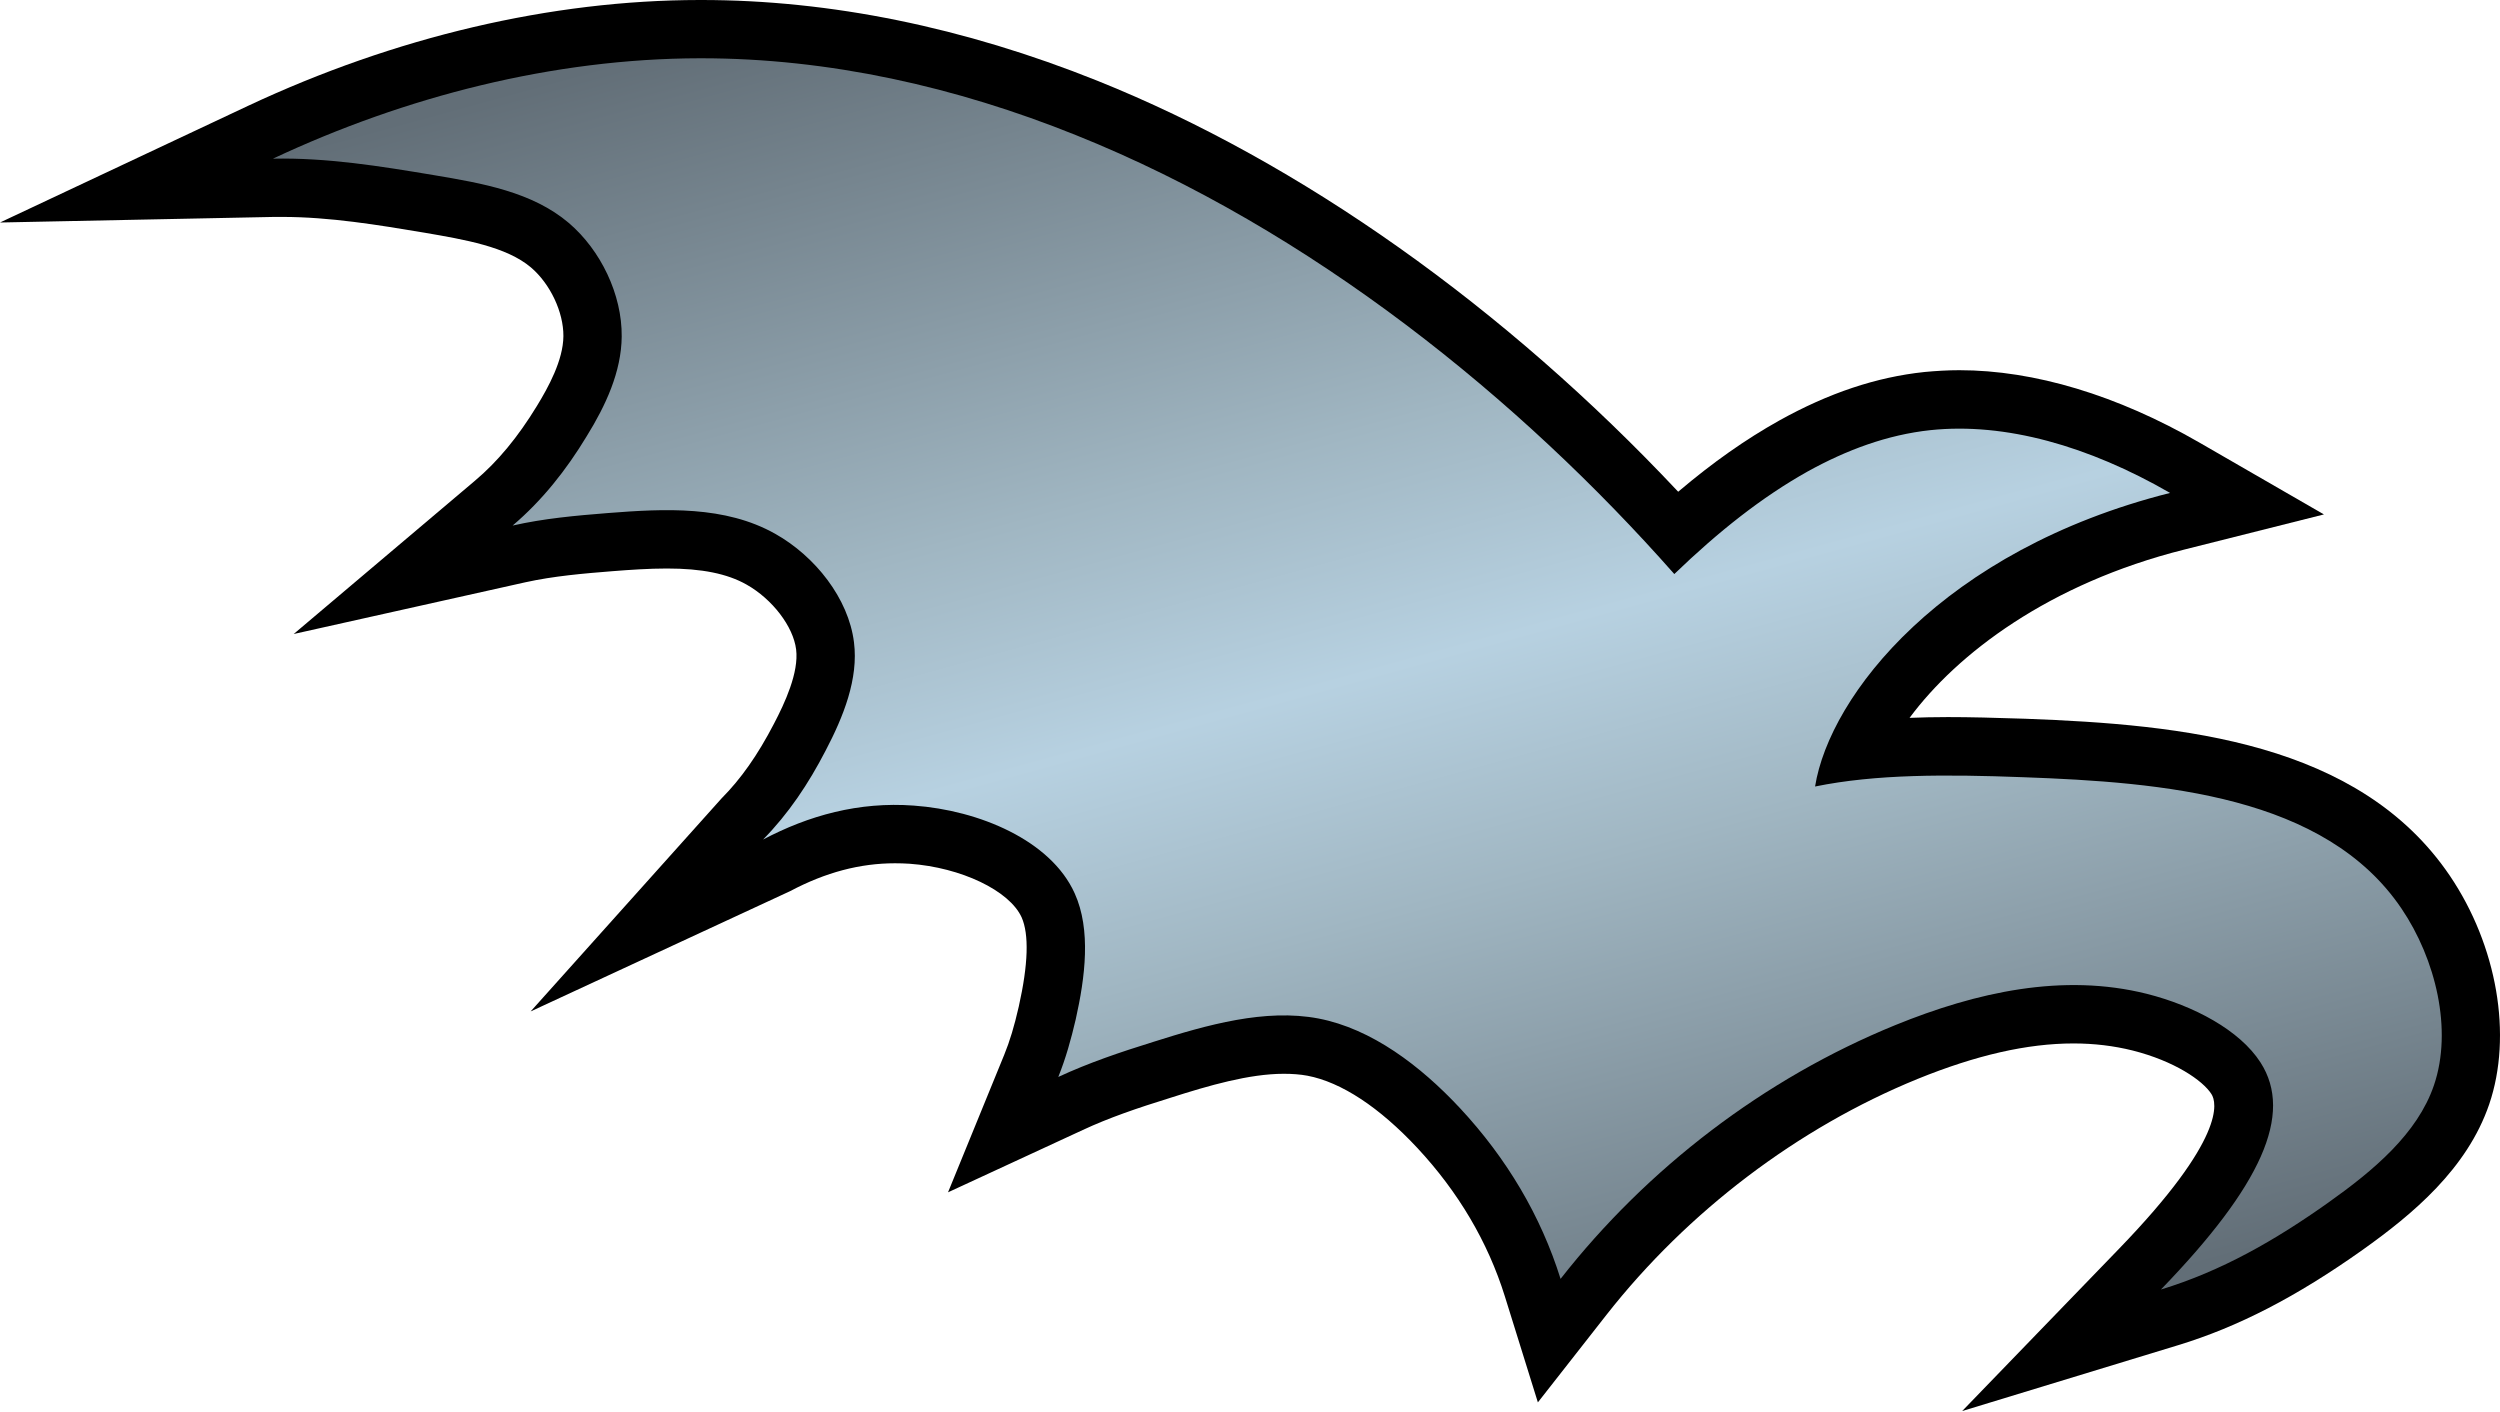
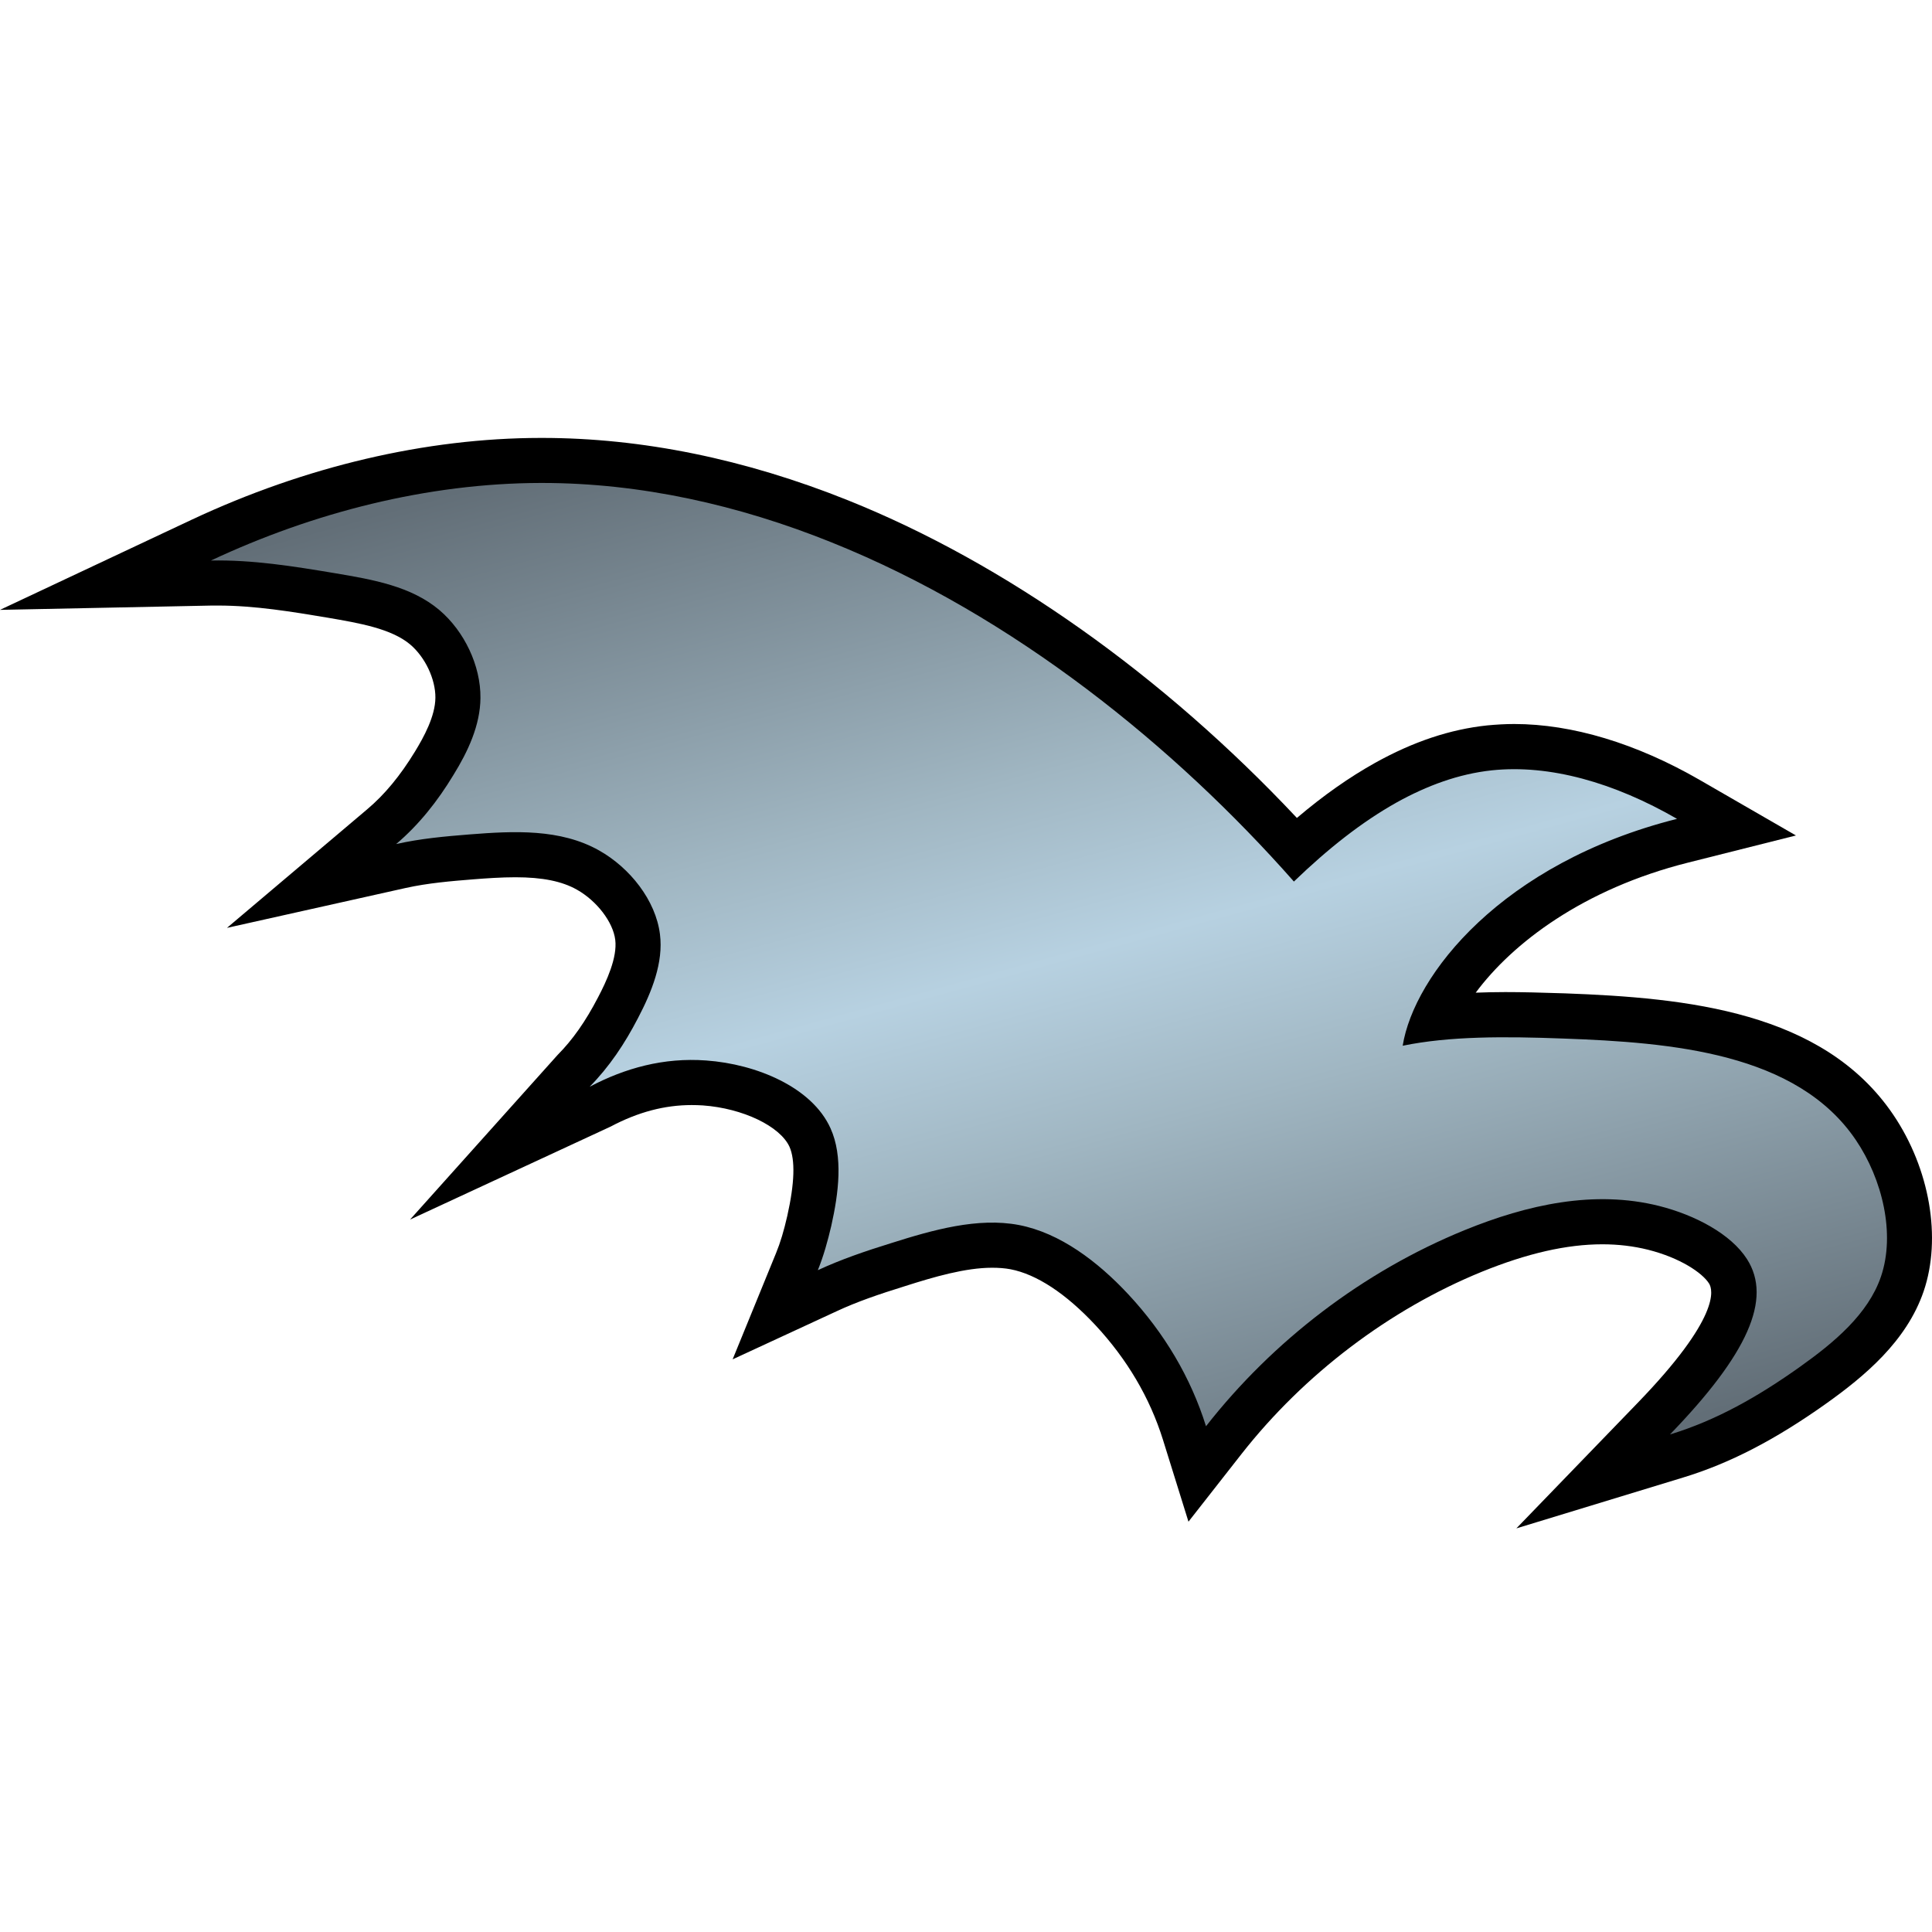
- <svg xmlns="http://www.w3.org/2000/svg" xmlns:xlink="http://www.w3.org/1999/xlink" version="1.1" width="600" height="338.656" id="svg4730">
+ <svg xmlns="http://www.w3.org/2000/svg" xmlns:xlink="http://www.w3.org/1999/xlink" version="1.1" width="600" height="600" id="svg4730">
  <defs id="defs4732">
    <linearGradient x1="0" y1="0" x2="1" y2="0" id="linearGradient810" gradientUnits="userSpaceOnUse" gradientTransform="matrix(10.75565,-40.14062,-40.14062,-10.75565,396.6685,53.64746)" spreadMethod="pad">
      <stop id="stop812" style="stop-color:#626e77;stop-opacity:1" offset="0" />
      <stop id="stop814" style="stop-color:#a0b6c2;stop-opacity:1" offset="0.35" />
      <stop id="stop816" style="stop-color:#b7d1e1;stop-opacity:1" offset="0.5" />
      <stop id="stop818" style="stop-color:#a0b6c2;stop-opacity:1" offset="0.65" />
      <stop id="stop820" style="stop-color:#626e77;stop-opacity:1" offset="1" />
    </linearGradient>
    <linearGradient x1="0" y1="0" x2="1" y2="0" id="linearGradient2995" xlink:href="#linearGradient810" gradientUnits="userSpaceOnUse" gradientTransform="matrix(10.75565,-40.14062,-40.14062,-10.75565,396.6685,53.64746)" spreadMethod="pad" />
-     <linearGradient x1="0" y1="0" x2="1" y2="0" id="linearGradient2998" xlink:href="#linearGradient810" gradientUnits="userSpaceOnUse" gradientTransform="matrix(99.28479,370.536,-370.536,99.28479,281.7604,-24.18933)" spreadMethod="pad" />
+     <linearGradient x1="0" y1="0" x2="1" y2="0" id="linearGradient2998" xlink:href="#linearGradient810" gradientUnits="userSpaceOnUse" gradientTransform="matrix(99.28479,370.536,-370.536,99.28479,281.7604,111.8107)" spreadMethod="pad" />
  </defs>
-   <path d="m 470.917,338.656 37.607,-38.908 c 25.717,-26.576 23.511,-35.188 22.219,-37.173 -2.095,-3.286 -8.908,-7.929 -18.933,-10.459 -4.477,-1.117 -9.231,-1.689 -14.17,-1.689 -11.077,0 -23.373,2.806 -37.468,8.539 -28.699,11.723 -55.164,31.81 -74.605,56.576 l -16.477,21.028 -7.929,-25.459 c -4.08,-13.053 -11.151,-25.025 -20.991,-35.595 -9.12,-9.766 -18.24,-15.794 -26.391,-17.345 -1.735,-0.323 -3.609,-0.462 -5.668,-0.462 -8.289,0 -17.954,2.806 -27.111,5.732 -8.114,2.52 -14.853,4.828 -21.13,7.754 l -32.345,14.963 13.486,-33.001 c 1.329,-3.24 2.418,-6.849 3.499,-11.603 2.271,-10.136 2.483,-17.308 0.683,-21.388 -2.917,-6.415 -14.493,-11.973 -26.899,-12.868 -1.154,-0.074 -2.345,-0.111 -3.499,-0.111 -8.363,0 -16.625,2.16 -25.136,6.674 l -62.309,28.884 45.832,-51.139 c 4.652,-4.68 8.659,-10.385 12.554,-17.88 2.631,-5.012 6.019,-12.333 5.335,-17.853 -0.683,-5.511 -5.696,-12.074 -11.899,-15.573 -4.652,-2.631 -10.745,-3.859 -19.117,-3.859 -4.357,0 -9.009,0.323 -13.089,0.646 -6.812,0.544 -14.059,1.154 -20.908,2.668 l -55.57,12.406 43.487,-36.776 c 5.446,-4.579 10.311,-10.459 14.89,-17.963 2.705,-4.431 6.314,-10.957 6.351,-16.763 0.037,-5.732 -3.139,-12.517 -7.791,-16.477 -5.88,-4.975 -15.896,-6.674 -25.56,-8.336 -11.179,-1.874 -22.754,-3.785 -34.118,-3.785 -0.609,0 -1.292,0 -1.948,0 L 0,53.401 59.567,25.385 C 94.793,8.871 132.261,0.037 167.883,0 l 0.433,0 c 30.97,0 62.992,6.526 95.088,19.394 48.786,19.579 97.82,54.38 139.36,98.623 8.299,-7.034 16.191,-12.582 24.268,-17.096 11.862,-6.6 23.299,-10.422 34.838,-11.64 2.742,-0.258 5.548,-0.434 8.363,-0.434 18.028,0 37.93,6.019 57.583,17.345 l 29.927,17.271 -33.527,8.437 c -32.53,8.179 -54.527,25.025 -65.918,40.385 2.917,-0.111 5.982,-0.185 9.194,-0.185 5.299,0 11.031,0.148 18.573,0.397 37.893,1.403 80.152,5.594 101.9,37.681 11.354,16.8 15.074,38.336 9.443,54.85 -5.299,15.499 -18.351,26.391 -30.434,34.976 -15.757,11.179 -29.816,18.462 -44.272,22.856 l -51.786,15.794 z" id="path806" style="fill:#000000;fill-opacity:1;fill-rule:nonzero;stroke:none" />
-   <path d="m 167.92,13.985 c -35.198,0.074 -70.672,9.194 -102.408,24.093 l 0,0 c 12.951,-0.258 25.533,1.763 38.659,3.96 l 0,0 c 11.613,1.948 23.613,4.043 32.345,11.474 l 0,0 c 7.68,6.554 12.794,17.197 12.693,27.259 l 0,0 c -0.074,8.474 -3.859,16.588 -8.409,23.936 l 0,0 c -4.902,8.114 -10.708,15.434 -17.77,21.425 l 0,0 c 7.496,-1.698 15.065,-2.382 22.856,-3 l 0,0 c 13.708,-1.08 28.127,-1.8 40.173,4.985 l 0,0 c 9.554,5.372 17.594,15.499 18.896,26.031 l 0,0 c 1.117,8.76 -2.529,17.843 -6.822,26.031 l 0,0 c -4.108,7.939 -8.899,15.111 -15,21.314 l 0,0 c 10.929,-5.769 22.976,-9.129 36.167,-8.151 l 0,0 c 15.656,1.117 32.89,8.326 38.622,21.056 l 0,0 c 3.969,8.76 2.52,20.123 0.249,30.259 l 0,0 c -1.117,4.791 -2.382,9.332 -4.182,13.809 l 0,0 c 7.32,-3.397 14.89,-5.954 22.791,-8.409 l 0,0 c 12.979,-4.108 26.862,-8.04 39.628,-5.622 l 0,0 c 12.803,2.455 24.517,11.363 33.998,21.527 l 0,0 c 11.216,12.046 19.403,25.856 24.13,40.967 l 0,0 c 20.807,-26.576 48.859,-48.066 80.337,-60.906 l 0,0 c 19.468,-7.929 40.238,-12.545 60.361,-7.505 l 0,0 c 11.289,2.852 22.32,8.732 27.296,16.486 l 0,0 c 7.966,12.434 0.148,29.604 -23.908,54.481 l 0,0 c 14.465,-4.403 27.407,-11.788 40.247,-20.917 l 0,0 c 10.708,-7.606 21.305,-16.44 25.274,-28.09 l 0,0 c 4.542,-13.302 0.434,-30.287 -7.791,-42.435 l 0,0 c -18.351,-27.121 -57.186,-30.296 -90.833,-31.514 l 0,0 c -18.425,-0.692 -35.299,-0.757 -49.902,2.234 l 0,0 c 3.499,-21.923 30.721,-56.724 85.202,-70.46 l 0,0 c -19.579,-11.289 -39.555,-16.948 -57.472,-15.074 l 0,0 c -10.459,1.117 -20.234,4.8 -29.493,9.914 l 0,0 c -11.003,6.166 -21.388,14.391 -32.022,24.628 l 0,0 C 365.019,96.02 314.821,55.127 258.171,32.41 l 0,0 C 229.398,20.834 198.964,13.985 168.28,13.985 l 0,0 -0.36,0" id="path822" style="fill:url(#linearGradient2998);fill-opacity:1;fill-rule:nonzero;stroke:none" />
+   <path d="m 470.917,474.656 37.607,-38.908 c 25.717,-26.576 23.511,-35.188 22.219,-37.173 -2.095,-3.286 -8.908,-7.929 -18.933,-10.459 -4.477,-1.117 -9.231,-1.689 -14.17,-1.689 -11.077,0 -23.373,2.806 -37.468,8.539 -28.699,11.723 -55.164,31.81 -74.605,56.576 l -16.477,21.028 -7.929,-25.459 c -4.08,-13.053 -11.151,-25.025 -20.991,-35.595 -9.12,-9.766 -18.24,-15.794 -26.391,-17.345 -1.735,-0.323 -3.609,-0.462 -5.668,-0.462 -8.289,0 -17.954,2.806 -27.111,5.732 -8.114,2.52 -14.853,4.828 -21.13,7.754 l -32.345,14.963 13.486,-33.001 c 1.329,-3.24 2.418,-6.849 3.499,-11.603 2.271,-10.136 2.483,-17.308 0.683,-21.388 -2.917,-6.415 -14.493,-11.973 -26.899,-12.868 -1.154,-0.074 -2.345,-0.111 -3.499,-0.111 -8.363,0 -16.625,2.16 -25.136,6.674 l -62.309,28.884 45.832,-51.139 c 4.652,-4.68 8.659,-10.385 12.554,-17.88 2.631,-5.012 6.019,-12.333 5.335,-17.853 -0.683,-5.511 -5.696,-12.074 -11.899,-15.573 -4.652,-2.631 -10.745,-3.859 -19.117,-3.859 -4.357,0 -9.009,0.323 -13.089,0.646 -6.812,0.544 -14.059,1.154 -20.908,2.668 l -55.57,12.406 43.487,-36.776 c 5.446,-4.579 10.311,-10.459 14.89,-17.963 2.705,-4.431 6.314,-10.957 6.351,-16.763 0.037,-5.732 -3.139,-12.517 -7.791,-16.477 -5.88,-4.975 -15.896,-6.674 -25.56,-8.336 -11.179,-1.874 -22.754,-3.785 -34.118,-3.785 -0.609,0 -1.292,0 -1.948,0 L 0,189.401 59.567,161.385 C 94.793,144.871 132.261,136.037 167.883,136 h 0.433 c 30.97,0 62.992,6.526 95.088,19.394 48.786,19.579 97.82,54.38 139.36,98.623 8.299,-7.034 16.191,-12.582 24.268,-17.096 11.862,-6.6 23.299,-10.422 34.838,-11.64 2.742,-0.258 5.548,-0.434 8.363,-0.434 18.028,0 37.93,6.019 57.583,17.345 l 29.927,17.271 -33.527,8.437 c -32.53,8.179 -54.527,25.025 -65.918,40.385 2.917,-0.111 5.982,-0.185 9.194,-0.185 5.299,0 11.031,0.148 18.573,0.397 37.893,1.403 80.152,5.594 101.9,37.681 11.354,16.8 15.074,38.336 9.443,54.85 -5.299,15.499 -18.351,26.391 -30.434,34.976 -15.757,11.179 -29.816,18.462 -44.272,22.856 l -51.786,15.794 z" id="path806" style="fill:#000000;fill-opacity:1;fill-rule:nonzero;stroke:none" />
+   <path d="m 167.92,149.985 c -35.198,0.074 -70.672,9.194 -102.408,24.093 v 0 c 12.951,-0.258 25.533,1.763 38.659,3.96 v 0 c 11.613,1.948 23.613,4.043 32.345,11.474 v 0 c 7.68,6.554 12.794,17.197 12.693,27.259 v 0 c -0.074,8.474 -3.859,16.588 -8.409,23.936 v 0 c -4.902,8.114 -10.708,15.434 -17.77,21.425 v 0 c 7.496,-1.698 15.065,-2.382 22.856,-3 v 0 c 13.708,-1.08 28.127,-1.8 40.173,4.985 v 0 c 9.554,5.372 17.594,15.499 18.896,26.031 v 0 c 1.117,8.76 -2.529,17.843 -6.822,26.031 v 0 c -4.108,7.939 -8.899,15.111 -15,21.314 v 0 c 10.929,-5.769 22.976,-9.129 36.167,-8.151 v 0 c 15.656,1.117 32.89,8.326 38.622,21.056 v 0 c 3.969,8.76 2.52,20.123 0.249,30.259 v 0 c -1.117,4.791 -2.382,9.332 -4.182,13.809 v 0 c 7.32,-3.397 14.89,-5.954 22.791,-8.409 v 0 c 12.979,-4.108 26.862,-8.04 39.628,-5.622 v 0 c 12.803,2.455 24.517,11.363 33.998,21.527 v 0 c 11.216,12.046 19.403,25.856 24.13,40.967 v 0 c 20.807,-26.576 48.859,-48.066 80.337,-60.906 v 0 c 19.468,-7.929 40.238,-12.545 60.361,-7.505 v 0 c 11.289,2.852 22.32,8.732 27.296,16.486 v 0 c 7.966,12.434 0.148,29.604 -23.908,54.481 v 0 c 14.465,-4.403 27.407,-11.788 40.247,-20.917 v 0 c 10.708,-7.606 21.305,-16.44 25.274,-28.09 v 0 c 4.542,-13.302 0.434,-30.287 -7.791,-42.435 v 0 c -18.351,-27.121 -57.186,-30.296 -90.833,-31.514 v 0 c -18.425,-0.692 -35.299,-0.757 -49.902,2.234 v 0 c 3.499,-21.923 30.721,-56.724 85.202,-70.46 v 0 c -19.579,-11.289 -39.555,-16.948 -57.472,-15.074 v 0 c -10.459,1.117 -20.234,4.8 -29.493,9.914 v 0 c -11.003,6.166 -21.388,14.391 -32.022,24.628 v 0 C 365.019,232.02 314.821,191.127 258.171,168.41 v 0 c -28.773,-11.576 -59.207,-18.425 -89.891,-18.425 v 0 h -0.36" id="path822" style="fill:url(#linearGradient2998);fill-opacity:1;fill-rule:nonzero;stroke:none" />
</svg>
